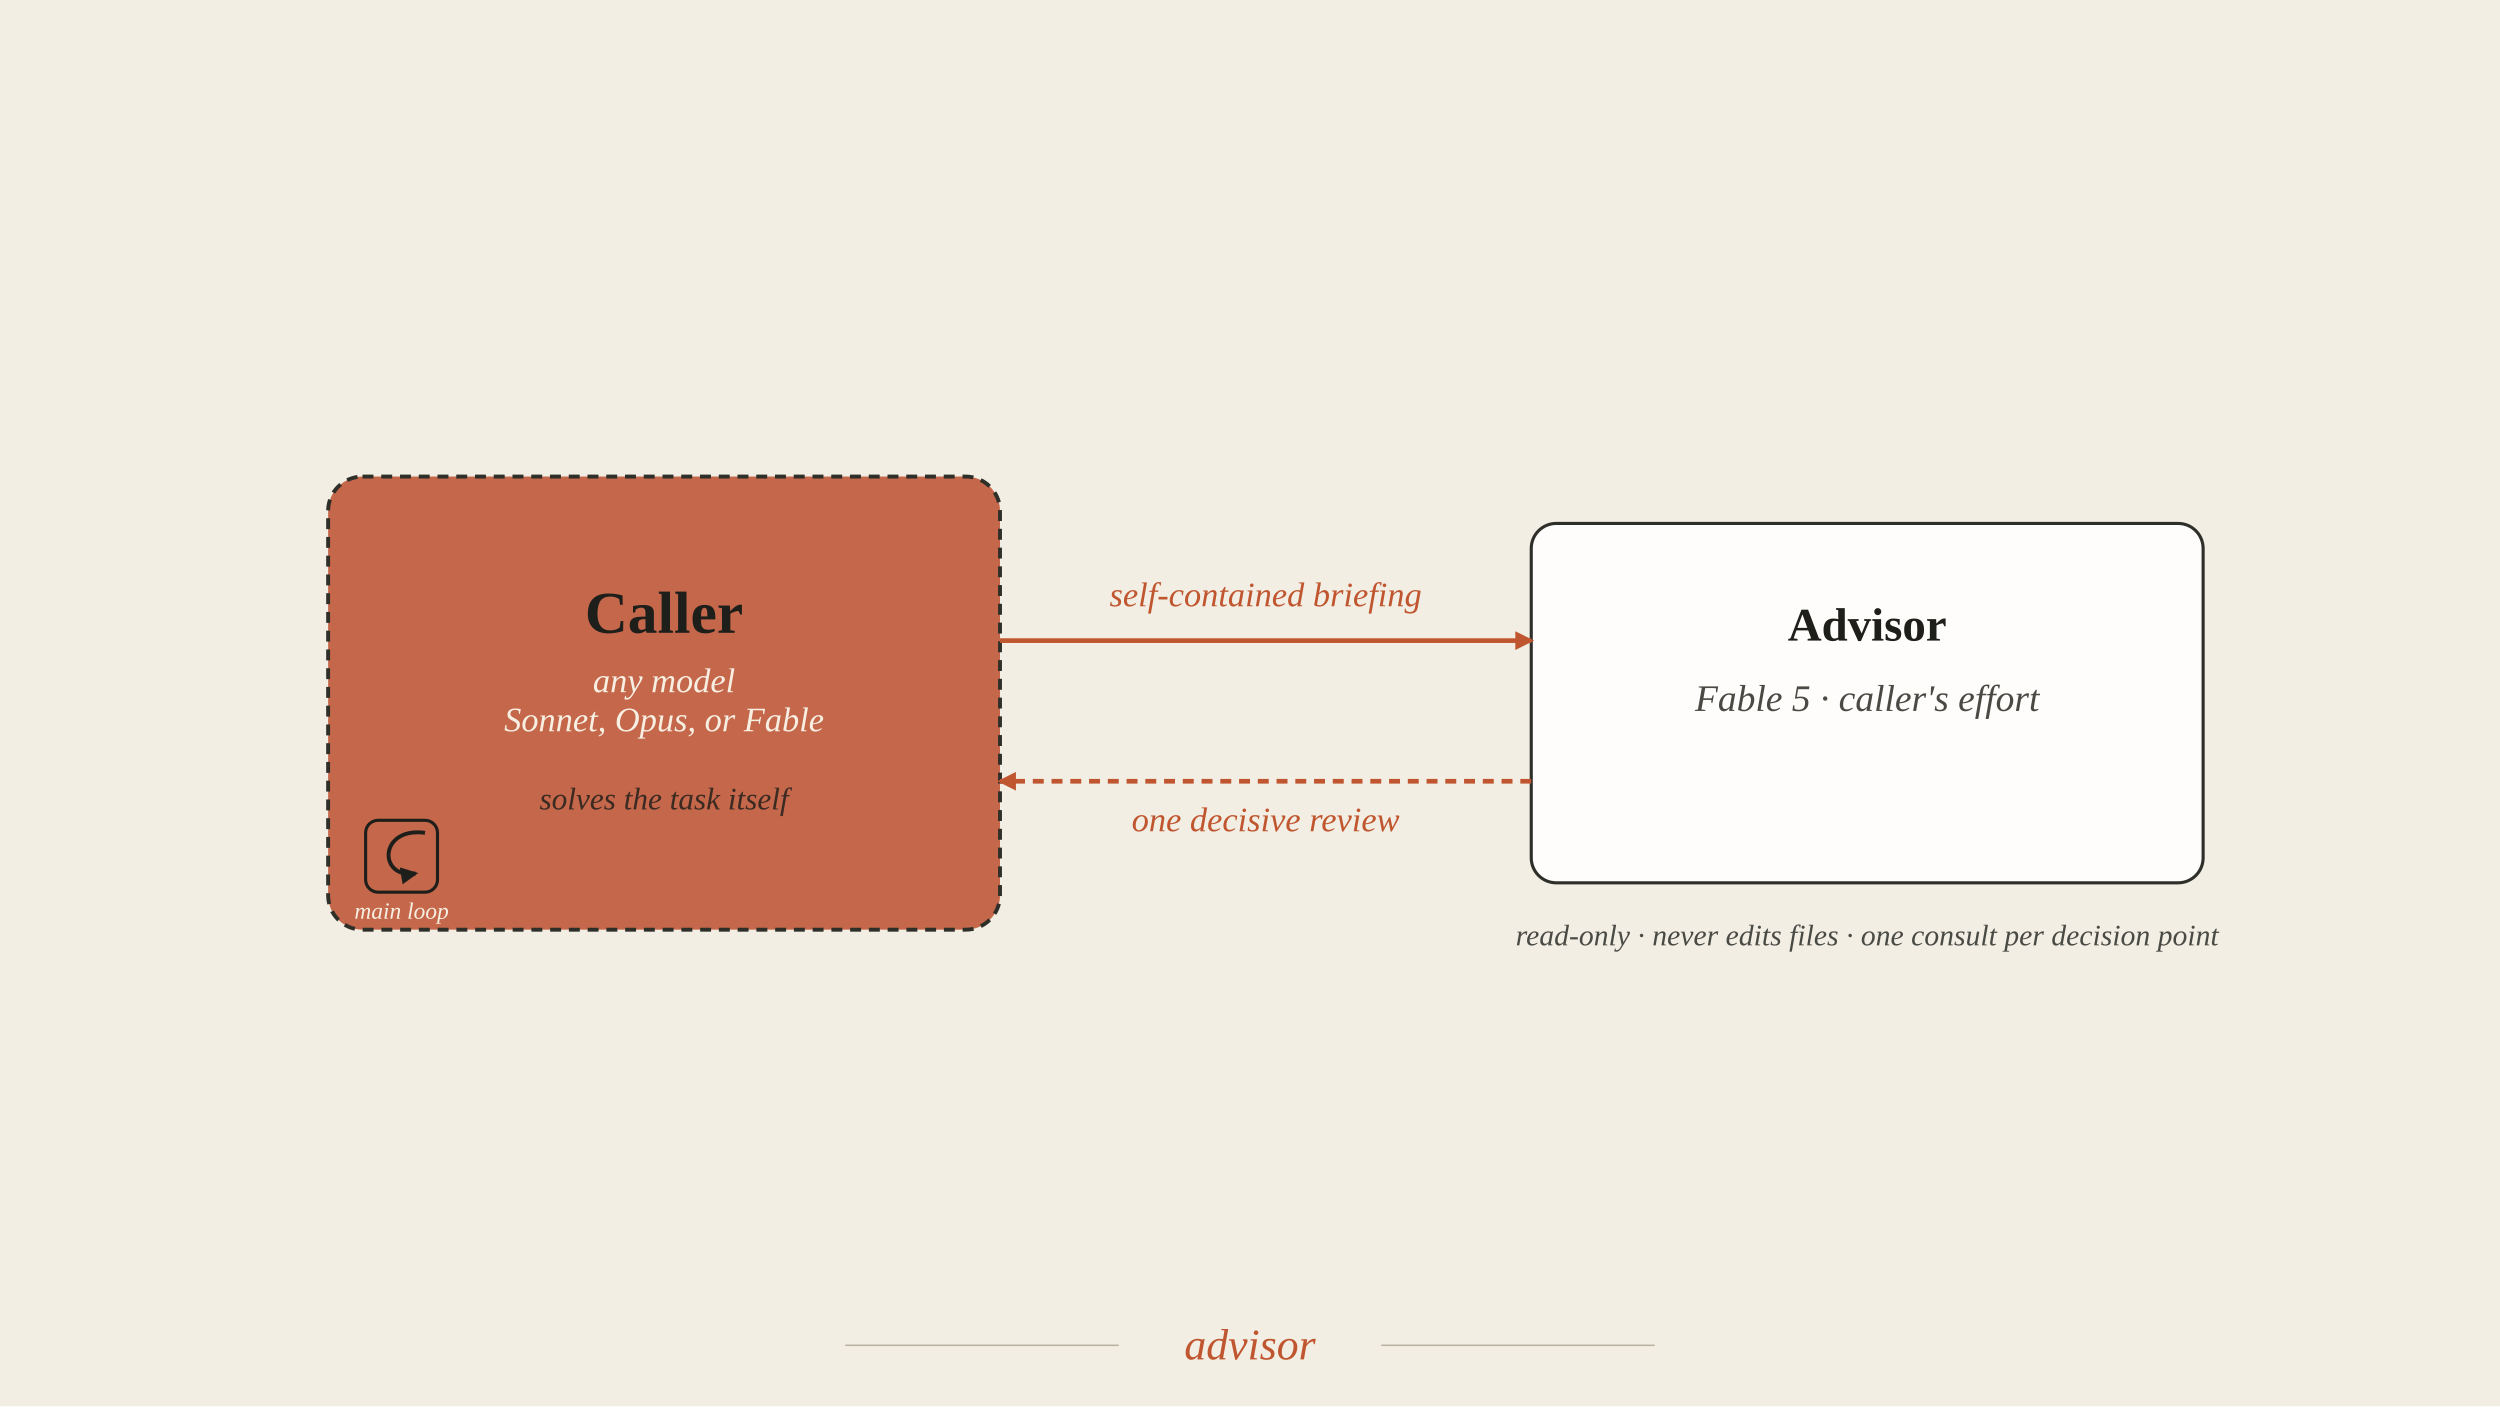
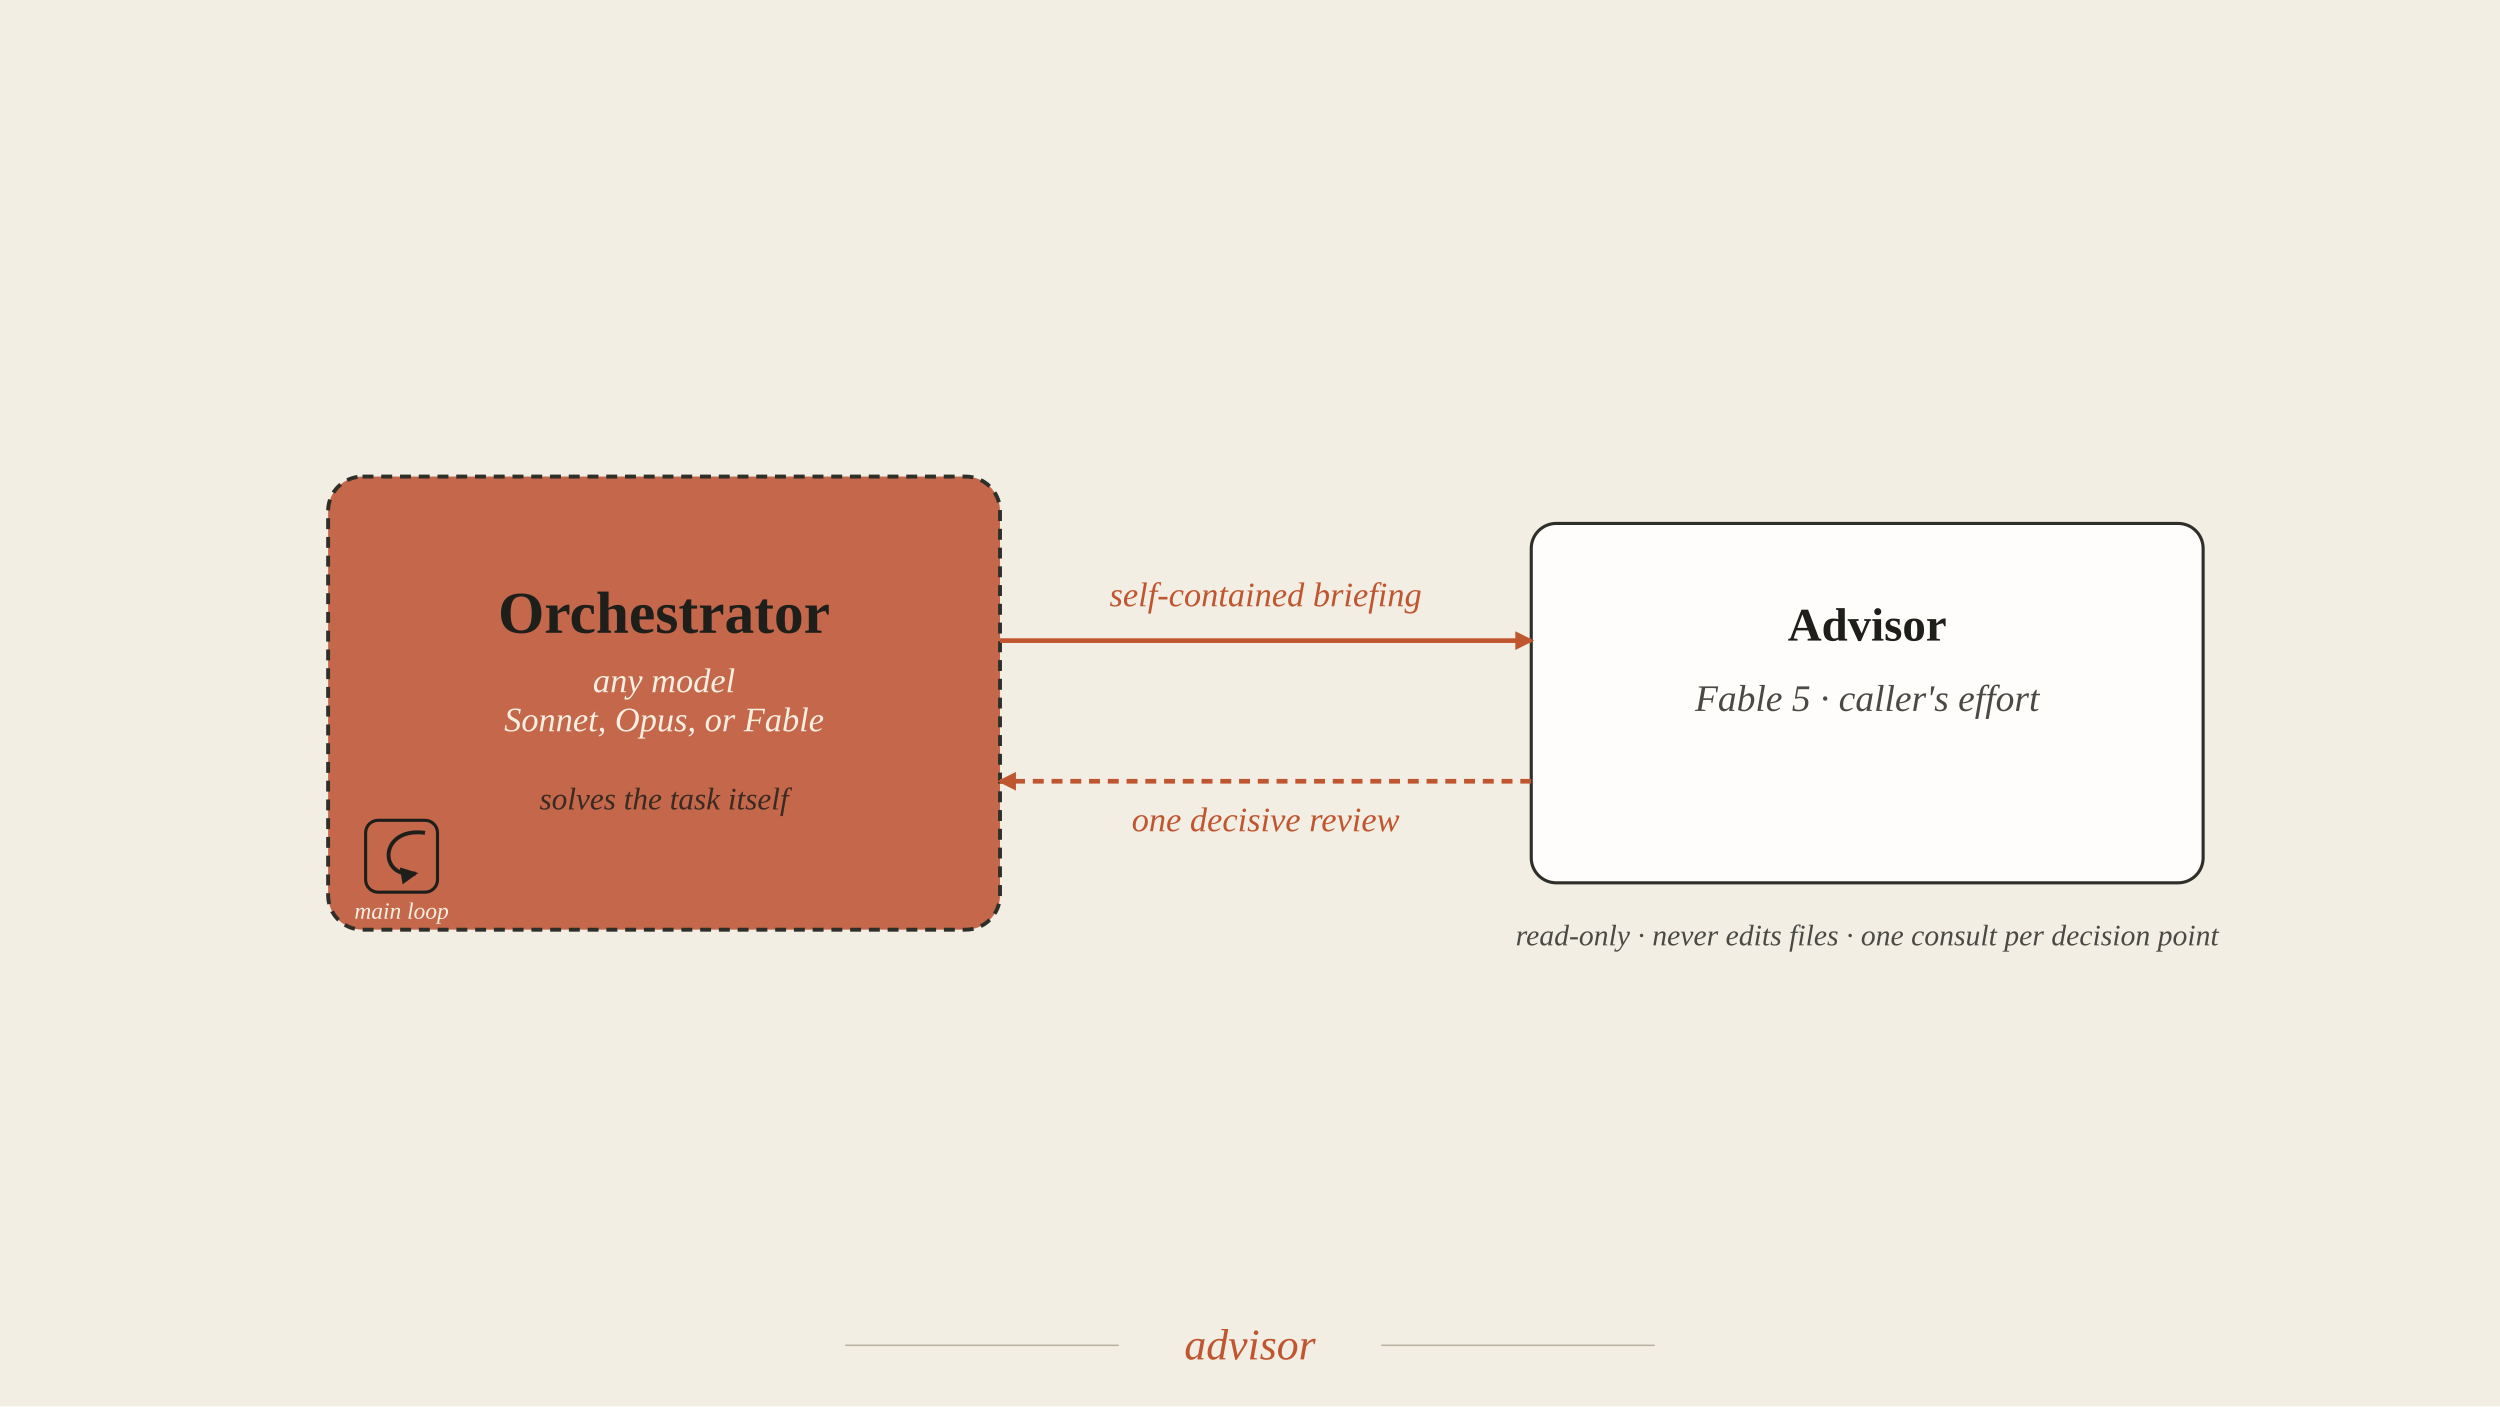
<svg xmlns="http://www.w3.org/2000/svg" viewBox="0 0 1600 900" width="1600" height="900" role="img">
  <defs>
    <marker id="ah-o" viewBox="0 0 10 10" refX="8.5" refY="5" markerWidth="12" markerHeight="12" orient="auto" markerUnits="userSpaceOnUse">
      <path d="M0,0 L10,5 L0,10 z" fill="#C0562F" />
    </marker>
    <marker id="ah-k" viewBox="0 0 10 10" refX="8.5" refY="5" markerWidth="11" markerHeight="11" orient="auto" markerUnits="userSpaceOnUse">
      <path d="M0,0 L10,5 L0,10 z" fill="#1E1E1B" />
    </marker>
  </defs>
  <rect x="0" y="0" width="1600" height="900" fill="#F2EEE4" />
  <rect x="210" y="305" width="430" height="290" rx="22" ry="22" fill="#C4674A" stroke="#2F2F2A" stroke-width="2.5" stroke-dasharray="7 5" />
-   <text x="425" y="405" font-family="Georgia, 'Times New Roman', serif" font-size="38" fill="#1E1E1B" font-weight="bold" text-anchor="middle">Caller</text>
+   <text x="425" y="405" font-family="Georgia, 'Times New Roman', serif" font-size="38" fill="#1E1E1B" font-weight="bold" text-anchor="middle">Orchestrator</text>
  <text x="425" y="443" font-family="Georgia, 'Times New Roman', serif" font-size="22" fill="#F7EFE2" font-style="italic" text-anchor="middle">any model</text>
  <text x="425" y="468" font-family="Georgia, 'Times New Roman', serif" font-size="22" fill="#F7EFE2" font-style="italic" text-anchor="middle">Sonnet, Opus, or Fable</text>
  <text x="425" y="518" font-family="Georgia, 'Times New Roman', serif" font-size="20" fill="#3B2A22" font-style="italic" text-anchor="middle">solves the task itself</text>
  <rect x="234" y="525" width="46" height="46" rx="8" ry="8" fill="none" stroke="#1E1E1B" stroke-width="2" />
  <path d="M 272 533 C 242 529, 242 563, 266 559" fill="none" stroke="#1E1E1B" stroke-width="2.5" marker-end="url(#ah-k)" />
  <text x="257" y="588" font-family="Georgia, 'Times New Roman', serif" font-size="15" fill="#F7EFE2" font-style="italic" text-anchor="middle">main loop</text>
  <rect x="980" y="335" width="430" height="230" rx="16" ry="16" fill="#FEFDFB" stroke="#2F2F2A" stroke-width="2" />
  <text x="1195" y="410" font-family="Georgia, 'Times New Roman', serif" font-size="30" fill="#1E1E1B" font-weight="bold" text-anchor="middle">Advisor</text>
  <text x="1195" y="455" font-family="Georgia, 'Times New Roman', serif" font-size="24" fill="#4A4A45" font-style="italic" text-anchor="middle">Fable 5 · caller's effort</text>
  <line x1="640" y1="410" x2="980" y2="410" stroke="#C0562F" stroke-width="3" marker-end="url(#ah-o)" />
  <text x="810" y="388" font-family="Georgia, 'Times New Roman', serif" font-size="22" fill="#C0562F" font-style="italic" text-anchor="middle">self-contained briefing</text>
  <line x1="980" y1="500" x2="640" y2="500" stroke="#C0562F" stroke-width="3" stroke-dasharray="7 5" marker-end="url(#ah-o)" />
  <text x="810" y="532" font-family="Georgia, 'Times New Roman', serif" font-size="22" fill="#C0562F" font-style="italic" text-anchor="middle">one decisive review</text>
  <text x="1195" y="605" font-family="Georgia, 'Times New Roman', serif" font-size="19" fill="#4A4A45" font-style="italic" text-anchor="middle">read-only · never edits files · one consult per decision point</text>
  <line x1="541" y1="861" x2="716" y2="861" stroke="#B9B2A0" stroke-width="1" />
  <line x1="884" y1="861" x2="1059" y2="861" stroke="#B9B2A0" stroke-width="1" />
  <text x="800" y="870" font-family="Georgia, 'Times New Roman', serif" font-size="28" fill="#C0562F" font-style="italic" text-anchor="middle">advisor</text>
</svg>
